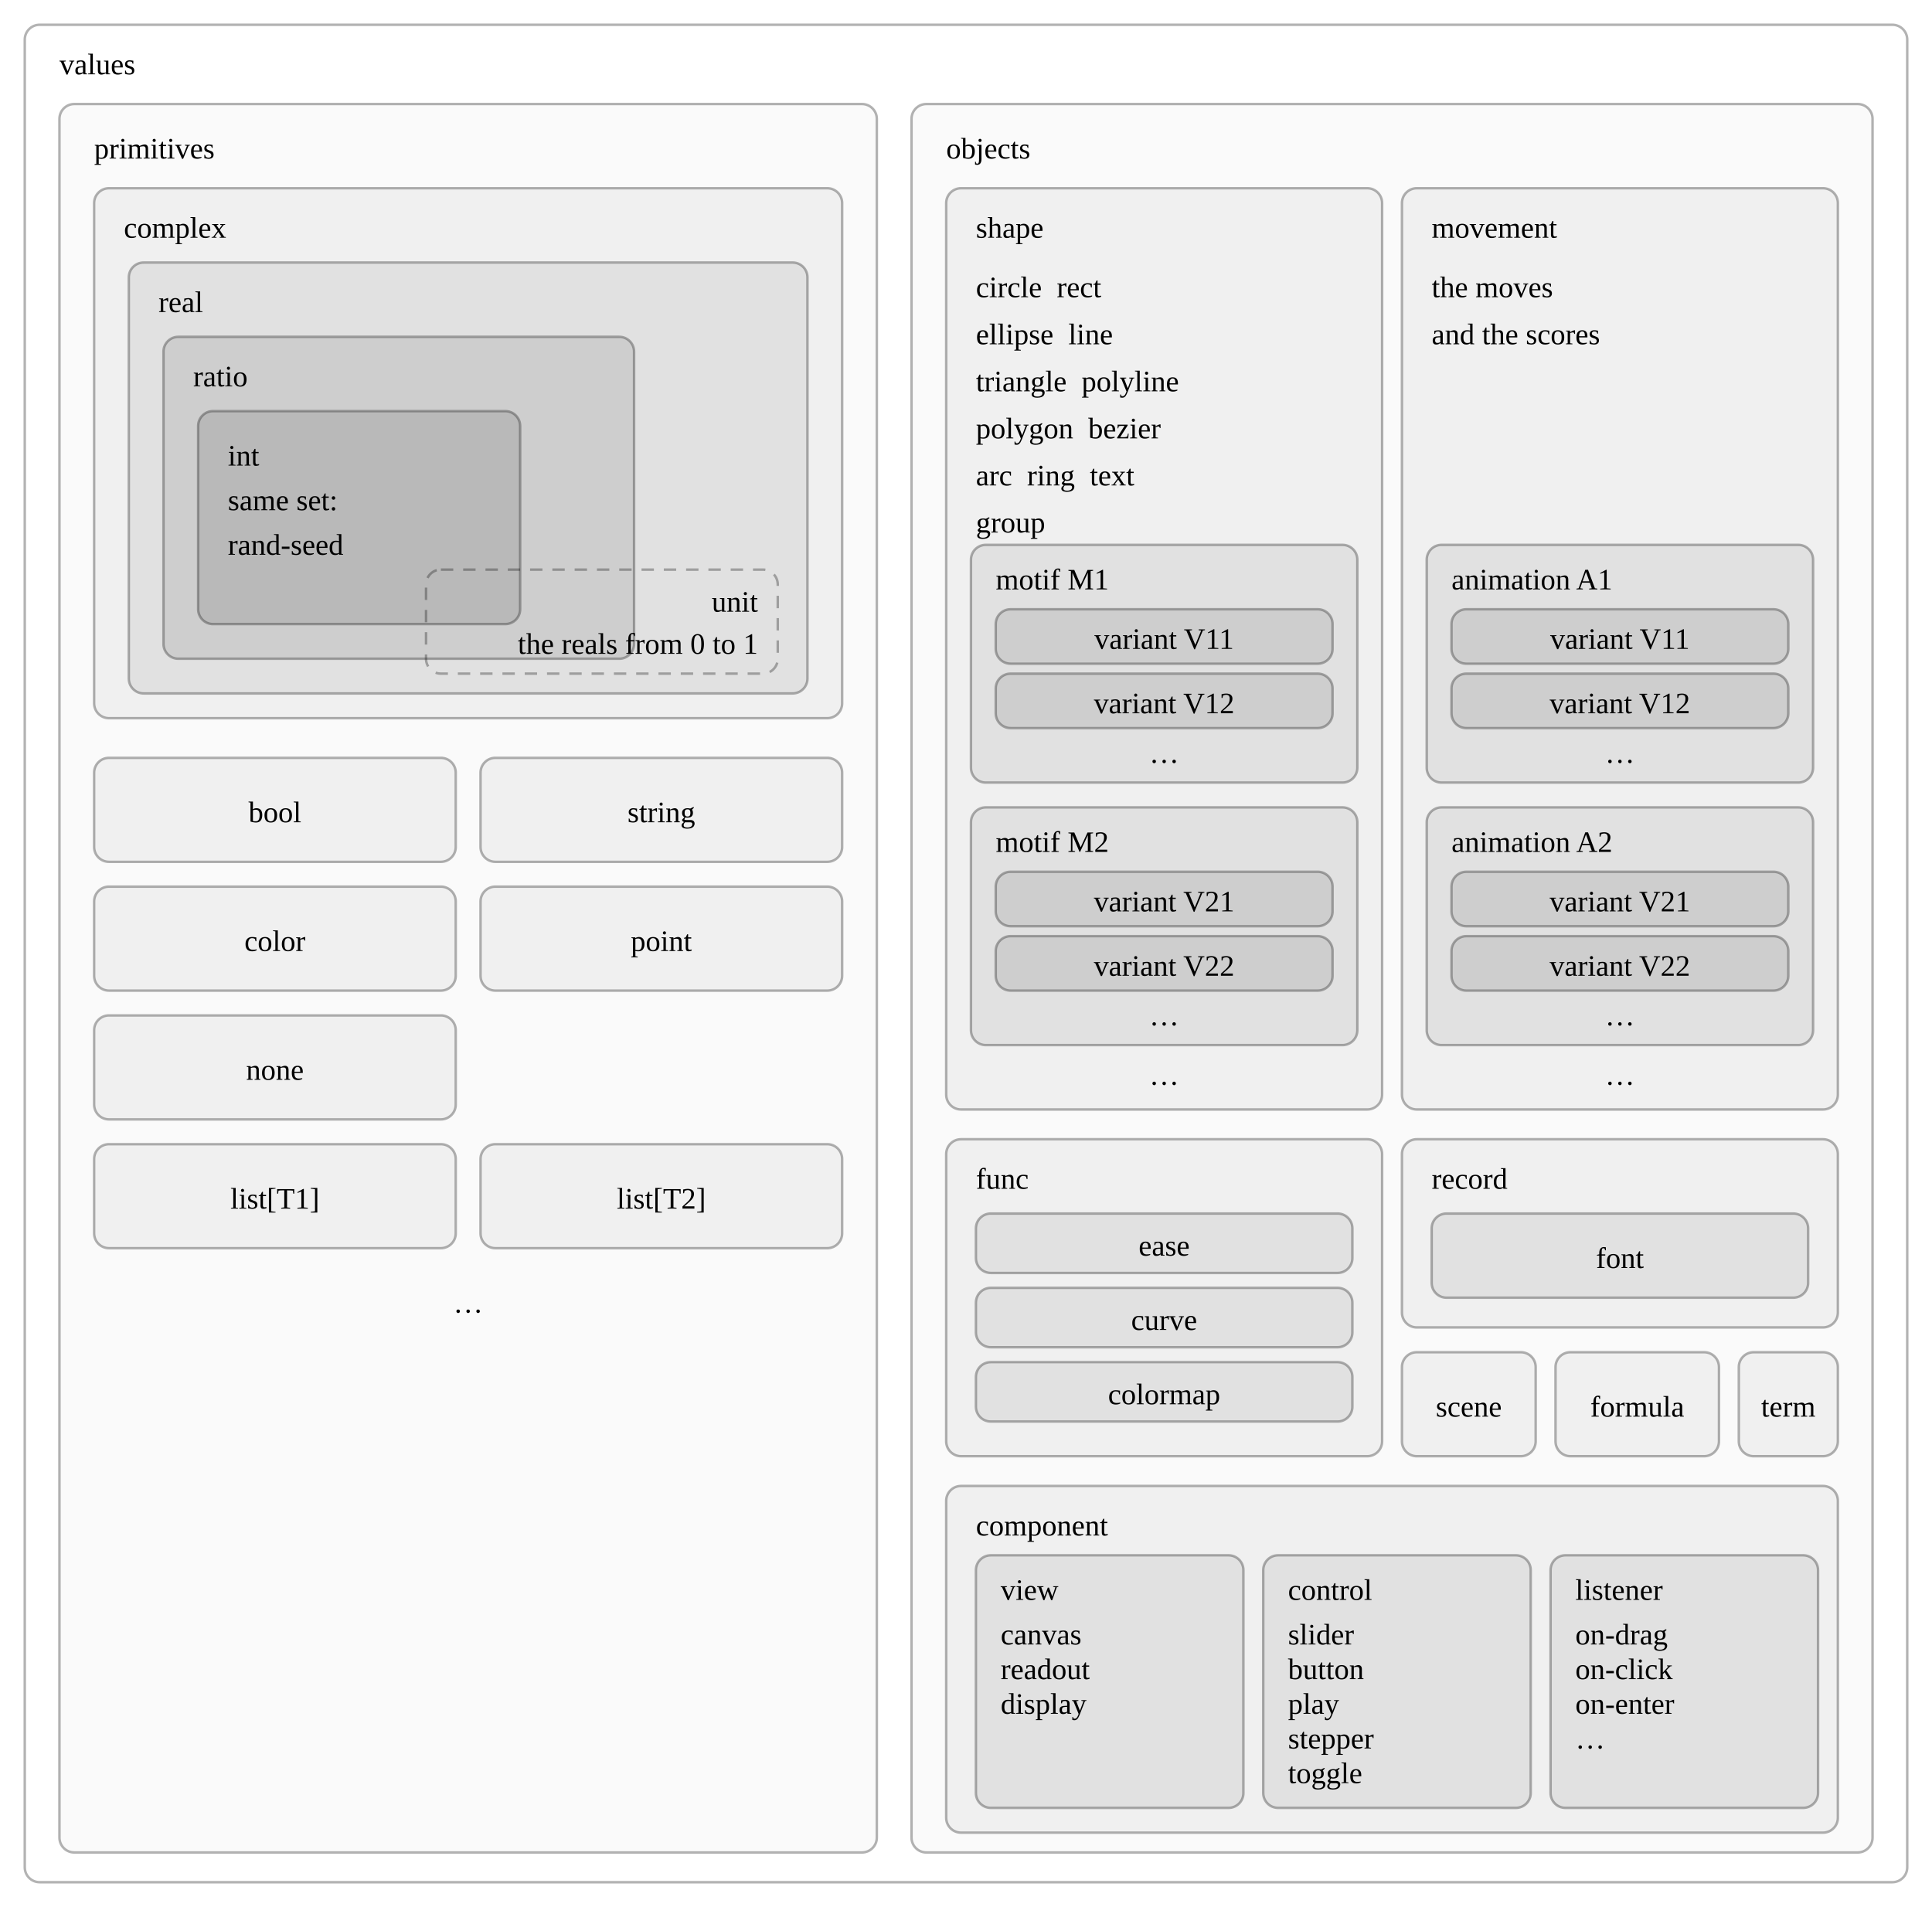
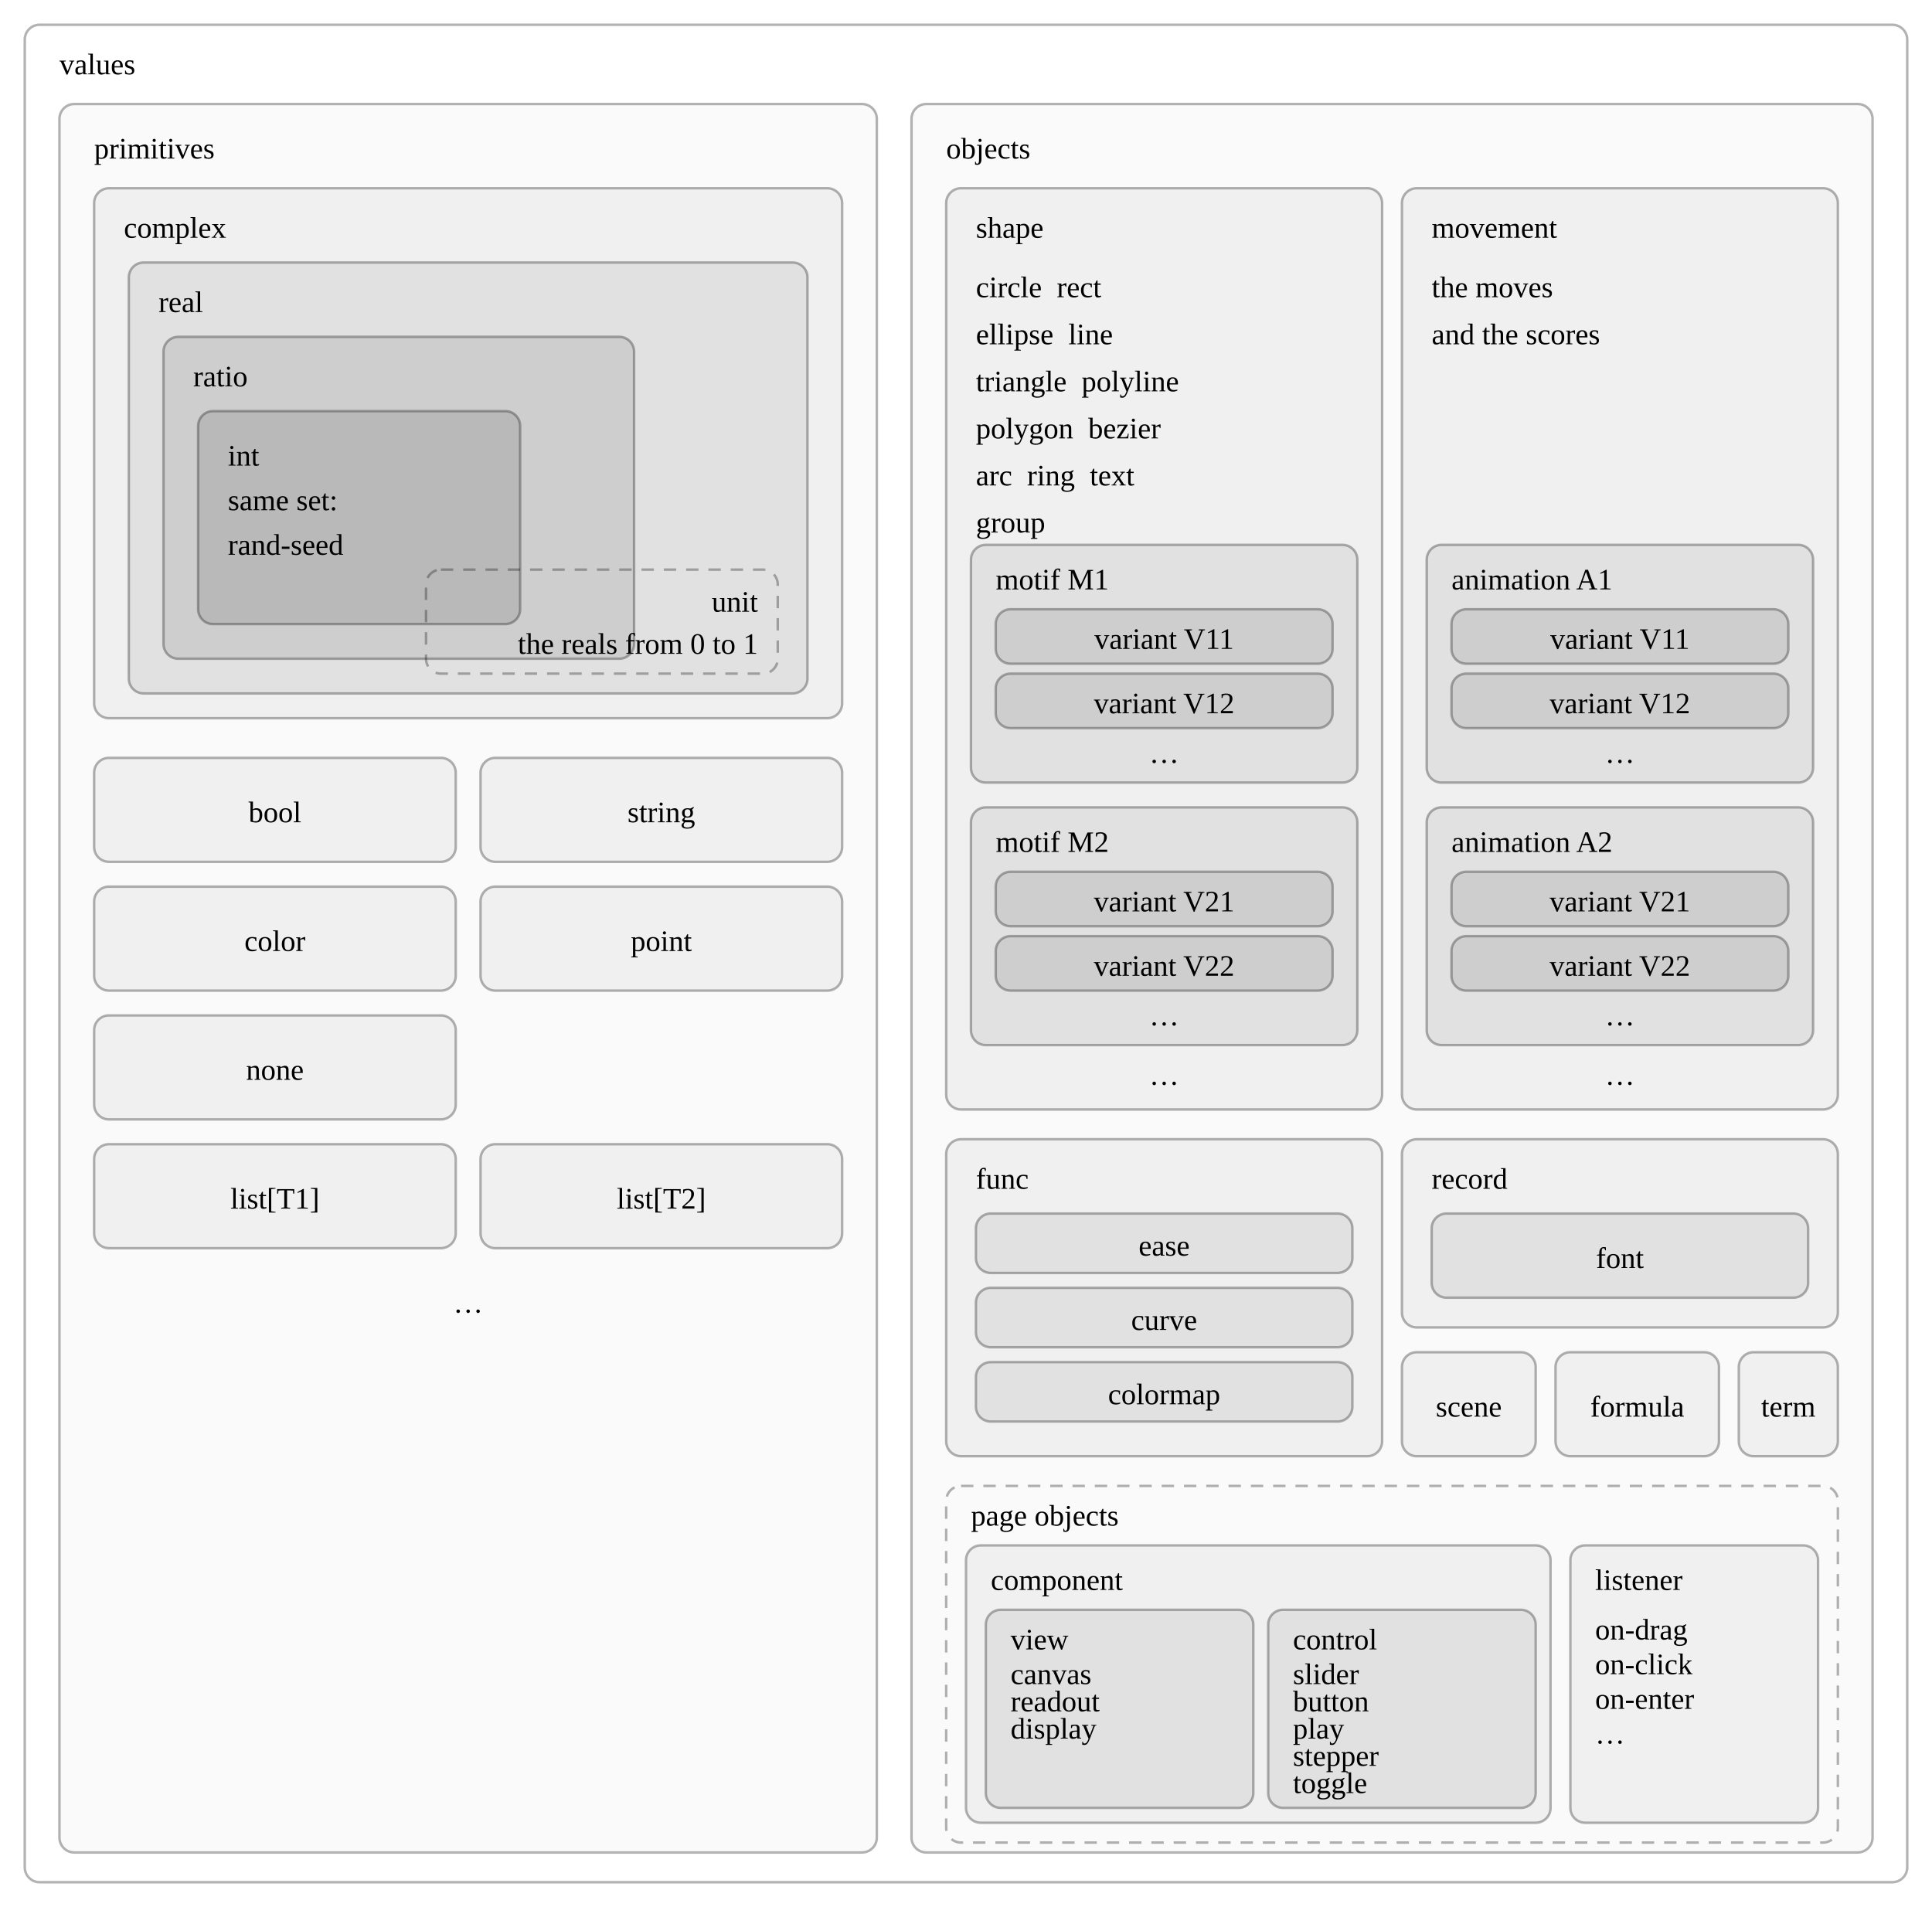
<svg viewBox="0 0 780 770" role="img" aria-labelledby="mtp-bt-title">
  <rect class="mtp-d-part" x="10" y="10" width="760" height="750" rx="6" style="fill: currentColor; fill-opacity: 0.000; stroke: currentColor; stroke-opacity: 0.3" />
  <text class="mtp-d-label" x="24" y="30" text-anchor="start">values</text>
  <rect class="mtp-d-part" x="24" y="42" width="330" height="706" rx="6" style="fill: currentColor; fill-opacity: 0.021; stroke: currentColor; stroke-opacity: 0.3" />
  <text class="mtp-d-name" x="38" y="64" text-anchor="start">primitives</text>
  <rect class="mtp-d-part" x="38" y="76" width="302" height="214" rx="6" style="fill: currentColor; fill-opacity: 0.042; stroke: currentColor; stroke-opacity: 0.3" />
  <text class="mtp-d-code" x="50" y="96" text-anchor="start">complex</text>
  <rect class="mtp-d-part" x="52" y="106" width="274" height="174" rx="6" style="fill: currentColor; fill-opacity: 0.063; stroke: currentColor; stroke-opacity: 0.3" />
  <text class="mtp-d-code" x="64" y="126" text-anchor="start">real</text>
  <rect class="mtp-d-part" x="66" y="136" width="190" height="130" rx="6" style="fill: currentColor; fill-opacity: 0.084; stroke: currentColor; stroke-opacity: 0.3" />
  <text class="mtp-d-code" x="78" y="156" text-anchor="start">ratio</text>
  <rect class="mtp-d-part" x="80" y="166" width="130" height="86" rx="6" style="fill: currentColor; fill-opacity: 0.105; stroke: currentColor; stroke-opacity: 0.3" />
  <text class="mtp-d-code" x="92" y="188" text-anchor="start">int</text>
  <text class="mtp-d-sub" x="92" y="206" text-anchor="start">same set:</text>
  <text class="mtp-d-code" x="92" y="224" text-anchor="start">rand-seed</text>
  <rect class="mtp-d-part" x="172" y="230" width="142" height="42" rx="6" style="fill: currentColor; fill-opacity: 0.000; stroke: currentColor; stroke-opacity: 0.3" stroke-dasharray="5 4" />
  <text class="mtp-d-code" x="306" y="247" text-anchor="end">unit</text>
  <text class="mtp-d-sub" x="306" y="264" text-anchor="end">the reals from 0 to 1</text>
  <rect class="mtp-d-part" x="38" y="306" width="146" height="42" rx="6" style="fill: currentColor; fill-opacity: 0.042; stroke: currentColor; stroke-opacity: 0.3" />
  <text class="mtp-d-code" x="111" y="332" text-anchor="middle">bool</text>
  <rect class="mtp-d-part" x="194" y="306" width="146" height="42" rx="6" style="fill: currentColor; fill-opacity: 0.042; stroke: currentColor; stroke-opacity: 0.3" />
  <text class="mtp-d-code" x="267" y="332" text-anchor="middle">string</text>
  <rect class="mtp-d-part" x="38" y="358" width="146" height="42" rx="6" style="fill: currentColor; fill-opacity: 0.042; stroke: currentColor; stroke-opacity: 0.3" />
  <text class="mtp-d-code" x="111" y="384" text-anchor="middle">color</text>
  <rect class="mtp-d-part" x="194" y="358" width="146" height="42" rx="6" style="fill: currentColor; fill-opacity: 0.042; stroke: currentColor; stroke-opacity: 0.3" />
  <text class="mtp-d-code" x="267" y="384" text-anchor="middle">point</text>
  <rect class="mtp-d-part" x="38" y="410" width="146" height="42" rx="6" style="fill: currentColor; fill-opacity: 0.042; stroke: currentColor; stroke-opacity: 0.3" />
  <text class="mtp-d-code" x="111" y="436" text-anchor="middle">none</text>
  <rect class="mtp-d-part" x="38" y="462" width="146" height="42" rx="6" style="fill: currentColor; fill-opacity: 0.042; stroke: currentColor; stroke-opacity: 0.3" />
  <text class="mtp-d-code" x="111" y="488" text-anchor="middle">list[T1]</text>
  <rect class="mtp-d-part" x="194" y="462" width="146" height="42" rx="6" style="fill: currentColor; fill-opacity: 0.042; stroke: currentColor; stroke-opacity: 0.3" />
  <text class="mtp-d-code" x="267" y="488" text-anchor="middle">list[T2]</text>
  <text class="mtp-d-sub" x="189" y="530" text-anchor="middle">…</text>
  <rect class="mtp-d-part" x="368" y="42" width="388" height="706" rx="6" style="fill: currentColor; fill-opacity: 0.021; stroke: currentColor; stroke-opacity: 0.3" />
  <text class="mtp-d-name" x="382" y="64" text-anchor="start">objects</text>
  <rect class="mtp-d-part" x="382" y="76" width="176" height="372" rx="6" style="fill: currentColor; fill-opacity: 0.042; stroke: currentColor; stroke-opacity: 0.3" />
  <text class="mtp-d-code" x="394" y="96" text-anchor="start">shape</text>
  <text class="mtp-d-code" x="394" y="120" text-anchor="start">circle  rect</text>
  <text class="mtp-d-code" x="394" y="139" text-anchor="start">ellipse  line</text>
  <text class="mtp-d-code" x="394" y="158" text-anchor="start">triangle  polyline</text>
  <text class="mtp-d-code" x="394" y="177" text-anchor="start">polygon  bezier</text>
  <text class="mtp-d-code" x="394" y="196" text-anchor="start">arc  ring  text</text>
  <text class="mtp-d-code" x="394" y="215" text-anchor="start">group</text>
  <rect class="mtp-d-part" x="392" y="220" width="156" height="96" rx="6" style="fill: currentColor; fill-opacity: 0.063; stroke: currentColor; stroke-opacity: 0.3" />
  <text class="mtp-d-code" x="402" y="238" text-anchor="start">motif M1</text>
  <rect class="mtp-d-part" x="402" y="246" width="136" height="22" rx="6" style="fill: currentColor; fill-opacity: 0.084; stroke: currentColor; stroke-opacity: 0.3" />
  <text class="mtp-d-code" x="470" y="262" text-anchor="middle">variant V11</text>
  <rect class="mtp-d-part" x="402" y="272" width="136" height="22" rx="6" style="fill: currentColor; fill-opacity: 0.084; stroke: currentColor; stroke-opacity: 0.3" />
  <text class="mtp-d-code" x="470" y="288" text-anchor="middle">variant V12</text>
  <text class="mtp-d-sub" x="470" y="308" text-anchor="middle">…</text>
  <rect class="mtp-d-part" x="392" y="326" width="156" height="96" rx="6" style="fill: currentColor; fill-opacity: 0.063; stroke: currentColor; stroke-opacity: 0.3" />
  <text class="mtp-d-code" x="402" y="344" text-anchor="start">motif M2</text>
  <rect class="mtp-d-part" x="402" y="352" width="136" height="22" rx="6" style="fill: currentColor; fill-opacity: 0.084; stroke: currentColor; stroke-opacity: 0.3" />
  <text class="mtp-d-code" x="470" y="368" text-anchor="middle">variant V21</text>
  <rect class="mtp-d-part" x="402" y="378" width="136" height="22" rx="6" style="fill: currentColor; fill-opacity: 0.084; stroke: currentColor; stroke-opacity: 0.3" />
  <text class="mtp-d-code" x="470" y="394" text-anchor="middle">variant V22</text>
  <text class="mtp-d-sub" x="470" y="414" text-anchor="middle">…</text>
  <text class="mtp-d-sub" x="470" y="438" text-anchor="middle">…</text>
  <rect class="mtp-d-part" x="566" y="76" width="176" height="372" rx="6" style="fill: currentColor; fill-opacity: 0.042; stroke: currentColor; stroke-opacity: 0.3" />
  <text class="mtp-d-code" x="578" y="96" text-anchor="start">movement</text>
  <text class="mtp-d-sub" x="578" y="120" text-anchor="start">the moves</text>
  <text class="mtp-d-sub" x="578" y="139" text-anchor="start">and the scores</text>
  <rect class="mtp-d-part" x="576" y="220" width="156" height="96" rx="6" style="fill: currentColor; fill-opacity: 0.063; stroke: currentColor; stroke-opacity: 0.3" />
  <text class="mtp-d-code" x="586" y="238" text-anchor="start">animation A1</text>
  <rect class="mtp-d-part" x="586" y="246" width="136" height="22" rx="6" style="fill: currentColor; fill-opacity: 0.084; stroke: currentColor; stroke-opacity: 0.3" />
  <text class="mtp-d-code" x="654" y="262" text-anchor="middle">variant V11</text>
  <rect class="mtp-d-part" x="586" y="272" width="136" height="22" rx="6" style="fill: currentColor; fill-opacity: 0.084; stroke: currentColor; stroke-opacity: 0.3" />
  <text class="mtp-d-code" x="654" y="288" text-anchor="middle">variant V12</text>
  <text class="mtp-d-sub" x="654" y="308" text-anchor="middle">…</text>
  <rect class="mtp-d-part" x="576" y="326" width="156" height="96" rx="6" style="fill: currentColor; fill-opacity: 0.063; stroke: currentColor; stroke-opacity: 0.3" />
  <text class="mtp-d-code" x="586" y="344" text-anchor="start">animation A2</text>
  <rect class="mtp-d-part" x="586" y="352" width="136" height="22" rx="6" style="fill: currentColor; fill-opacity: 0.084; stroke: currentColor; stroke-opacity: 0.3" />
  <text class="mtp-d-code" x="654" y="368" text-anchor="middle">variant V21</text>
  <rect class="mtp-d-part" x="586" y="378" width="136" height="22" rx="6" style="fill: currentColor; fill-opacity: 0.084; stroke: currentColor; stroke-opacity: 0.3" />
  <text class="mtp-d-code" x="654" y="394" text-anchor="middle">variant V22</text>
  <text class="mtp-d-sub" x="654" y="414" text-anchor="middle">…</text>
  <text class="mtp-d-sub" x="654" y="438" text-anchor="middle">…</text>
  <rect class="mtp-d-part" x="382" y="460" width="176" height="128" rx="6" style="fill: currentColor; fill-opacity: 0.042; stroke: currentColor; stroke-opacity: 0.3" />
  <text class="mtp-d-code" x="394" y="480" text-anchor="start">func</text>
  <rect class="mtp-d-part" x="394" y="490" width="152" height="24" rx="6" style="fill: currentColor; fill-opacity: 0.063; stroke: currentColor; stroke-opacity: 0.3" />
  <text class="mtp-d-code" x="470" y="507" text-anchor="middle">ease</text>
  <rect class="mtp-d-part" x="394" y="520" width="152" height="24" rx="6" style="fill: currentColor; fill-opacity: 0.063; stroke: currentColor; stroke-opacity: 0.3" />
  <text class="mtp-d-code" x="470" y="537" text-anchor="middle">curve</text>
  <rect class="mtp-d-part" x="394" y="550" width="152" height="24" rx="6" style="fill: currentColor; fill-opacity: 0.063; stroke: currentColor; stroke-opacity: 0.3" />
  <text class="mtp-d-code" x="470" y="567" text-anchor="middle">colormap</text>
  <rect class="mtp-d-part" x="566" y="460" width="176" height="76" rx="6" style="fill: currentColor; fill-opacity: 0.042; stroke: currentColor; stroke-opacity: 0.3" />
  <text class="mtp-d-code" x="578" y="480" text-anchor="start">record</text>
  <rect class="mtp-d-part" x="578" y="490" width="152" height="34" rx="6" style="fill: currentColor; fill-opacity: 0.063; stroke: currentColor; stroke-opacity: 0.3" />
  <text class="mtp-d-code" x="654" y="512" text-anchor="middle">font</text>
  <rect class="mtp-d-part" x="566" y="546" width="54" height="42" rx="6" style="fill: currentColor; fill-opacity: 0.042; stroke: currentColor; stroke-opacity: 0.3" />
  <text class="mtp-d-code" x="593.0" y="572" text-anchor="middle">scene</text>
  <rect class="mtp-d-part" x="628" y="546" width="66" height="42" rx="6" style="fill: currentColor; fill-opacity: 0.042; stroke: currentColor; stroke-opacity: 0.3" />
  <text class="mtp-d-code" x="661.0" y="572" text-anchor="middle">formula</text>
  <rect class="mtp-d-part" x="702" y="546" width="40" height="42" rx="6" style="fill: currentColor; fill-opacity: 0.042; stroke: currentColor; stroke-opacity: 0.3" />
  <text class="mtp-d-code" x="722.0" y="572" text-anchor="middle">term</text>
-   <rect class="mtp-d-part" x="382" y="600" width="360" height="140" rx="6" style="fill: currentColor; fill-opacity: 0.042; stroke: currentColor; stroke-opacity: 0.3" />
-   <text class="mtp-d-code" x="394" y="620" text-anchor="start">component</text>
-   <rect class="mtp-d-part" x="394" y="628" width="108" height="102" rx="6" style="fill: currentColor; fill-opacity: 0.063; stroke: currentColor; stroke-opacity: 0.3" />
-   <text class="mtp-d-code" x="404" y="646" text-anchor="start">view</text>
-   <text class="mtp-d-sub" x="404" y="664" text-anchor="start">canvas</text>
-   <text class="mtp-d-sub" x="404" y="678" text-anchor="start">readout</text>
-   <text class="mtp-d-sub" x="404" y="692" text-anchor="start">display</text>
-   <rect class="mtp-d-part" x="510" y="628" width="108" height="102" rx="6" style="fill: currentColor; fill-opacity: 0.063; stroke: currentColor; stroke-opacity: 0.3" />
-   <text class="mtp-d-code" x="520" y="646" text-anchor="start">control</text>
-   <text class="mtp-d-sub" x="520" y="664" text-anchor="start">slider</text>
-   <text class="mtp-d-sub" x="520" y="678" text-anchor="start">button</text>
-   <text class="mtp-d-sub" x="520" y="692" text-anchor="start">play</text>
-   <text class="mtp-d-sub" x="520" y="706" text-anchor="start">stepper</text>
-   <text class="mtp-d-sub" x="520" y="720" text-anchor="start">toggle</text>
-   <rect class="mtp-d-part" x="626" y="628" width="108" height="102" rx="6" style="fill: currentColor; fill-opacity: 0.063; stroke: currentColor; stroke-opacity: 0.3" />
-   <text class="mtp-d-code" x="636" y="646" text-anchor="start">listener</text>
-   <text class="mtp-d-sub" x="636" y="664" text-anchor="start">on-drag</text>
-   <text class="mtp-d-sub" x="636" y="678" text-anchor="start">on-click</text>
-   <text class="mtp-d-sub" x="636" y="692" text-anchor="start">on-enter</text>
-   <text class="mtp-d-sub" x="636" y="706" text-anchor="start">…</text>
+   <rect class="mtp-d-part" x="382" y="600" width="360" height="144" rx="6" style="fill: currentColor; fill-opacity: 0.000; stroke: currentColor; stroke-opacity: 0.3" stroke-dasharray="5 4" />
+   <text class="mtp-d-sub" x="392" y="616" text-anchor="start">page objects</text>
+   <rect class="mtp-d-part" x="390" y="624" width="236" height="112" rx="6" style="fill: currentColor; fill-opacity: 0.042; stroke: currentColor; stroke-opacity: 0.3" />
+   <text class="mtp-d-code" x="400" y="642" text-anchor="start">component</text>
+   <rect class="mtp-d-part" x="398" y="650" width="108" height="80" rx="6" style="fill: currentColor; fill-opacity: 0.063; stroke: currentColor; stroke-opacity: 0.3" />
+   <text class="mtp-d-code" x="408" y="666" text-anchor="start">view</text>
+   <text class="mtp-d-sub" x="408" y="680" text-anchor="start">canvas</text>
+   <text class="mtp-d-sub" x="408" y="691" text-anchor="start">readout</text>
+   <text class="mtp-d-sub" x="408" y="702" text-anchor="start">display</text>
+   <rect class="mtp-d-part" x="512" y="650" width="108" height="80" rx="6" style="fill: currentColor; fill-opacity: 0.063; stroke: currentColor; stroke-opacity: 0.3" />
+   <text class="mtp-d-code" x="522" y="666" text-anchor="start">control</text>
+   <text class="mtp-d-sub" x="522" y="680" text-anchor="start">slider</text>
+   <text class="mtp-d-sub" x="522" y="691" text-anchor="start">button</text>
+   <text class="mtp-d-sub" x="522" y="702" text-anchor="start">play</text>
+   <text class="mtp-d-sub" x="522" y="713" text-anchor="start">stepper</text>
+   <text class="mtp-d-sub" x="522" y="724" text-anchor="start">toggle</text>
+   <rect class="mtp-d-part" x="634" y="624" width="100" height="112" rx="6" style="fill: currentColor; fill-opacity: 0.042; stroke: currentColor; stroke-opacity: 0.3" />
+   <text class="mtp-d-code" x="644" y="642" text-anchor="start">listener</text>
+   <text class="mtp-d-sub" x="644" y="662" text-anchor="start">on-drag</text>
+   <text class="mtp-d-sub" x="644" y="676" text-anchor="start">on-click</text>
+   <text class="mtp-d-sub" x="644" y="690" text-anchor="start">on-enter</text>
+   <text class="mtp-d-sub" x="644" y="704" text-anchor="start">…</text>
</svg>
